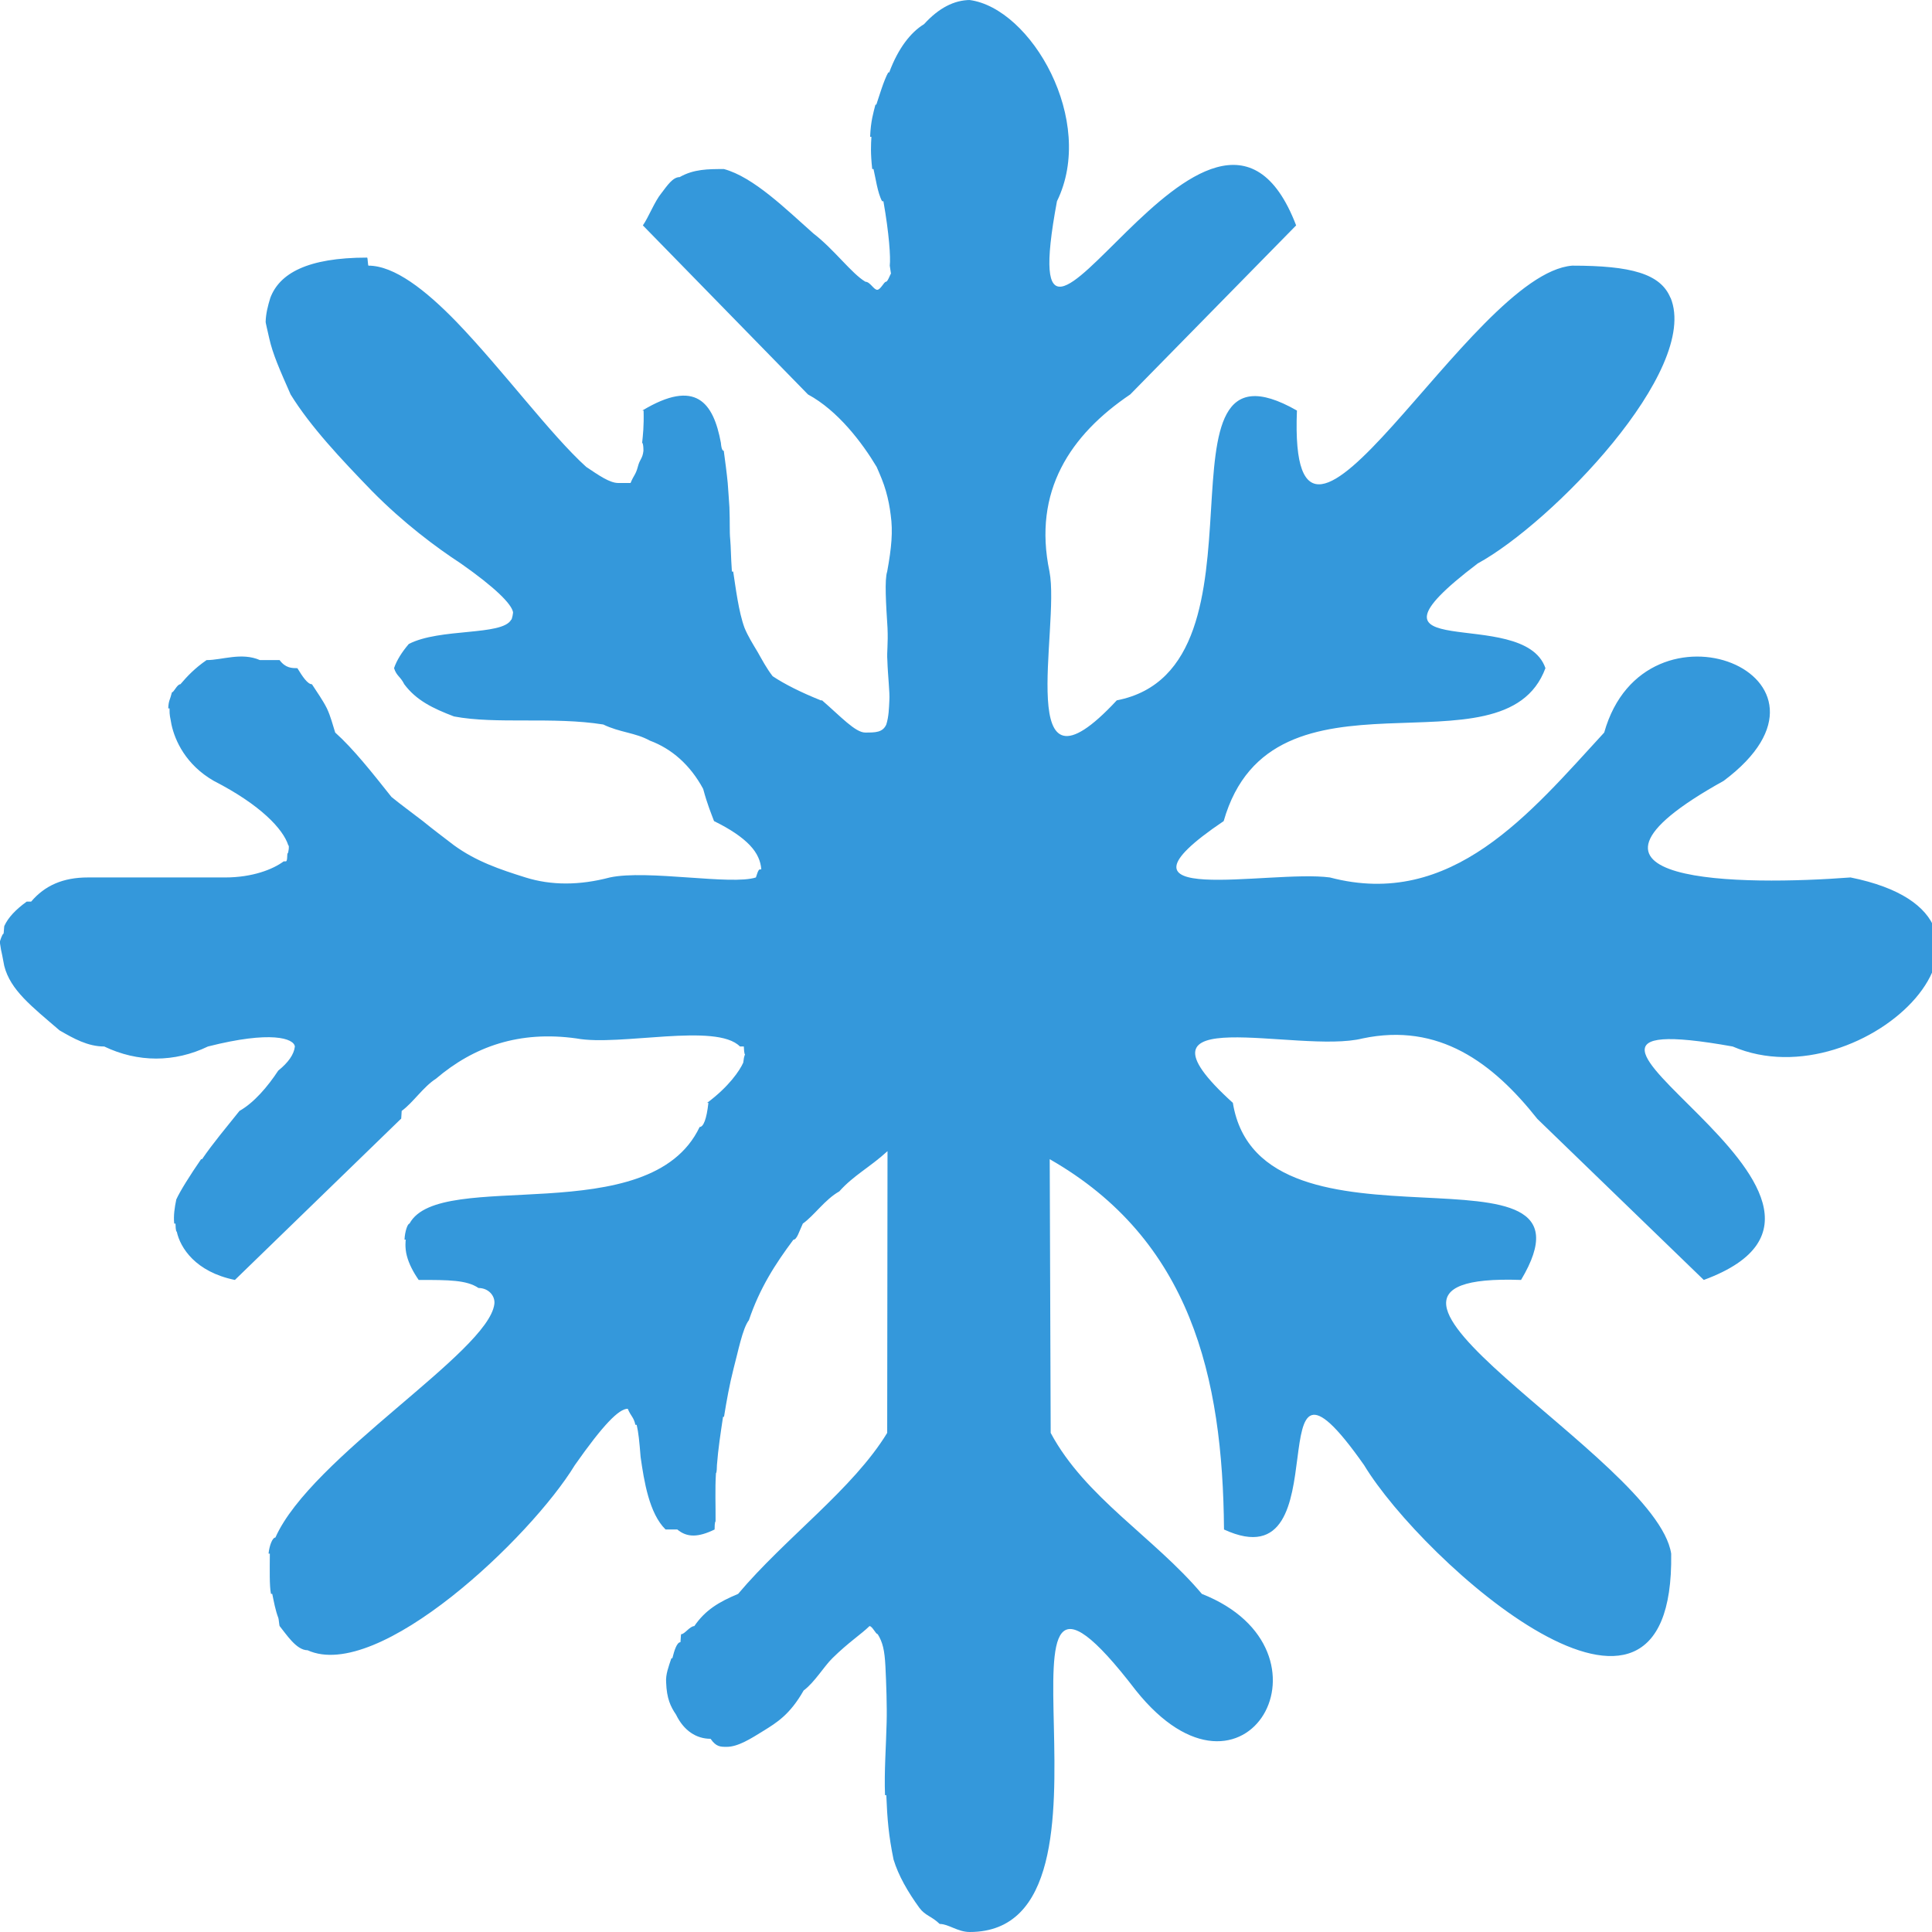
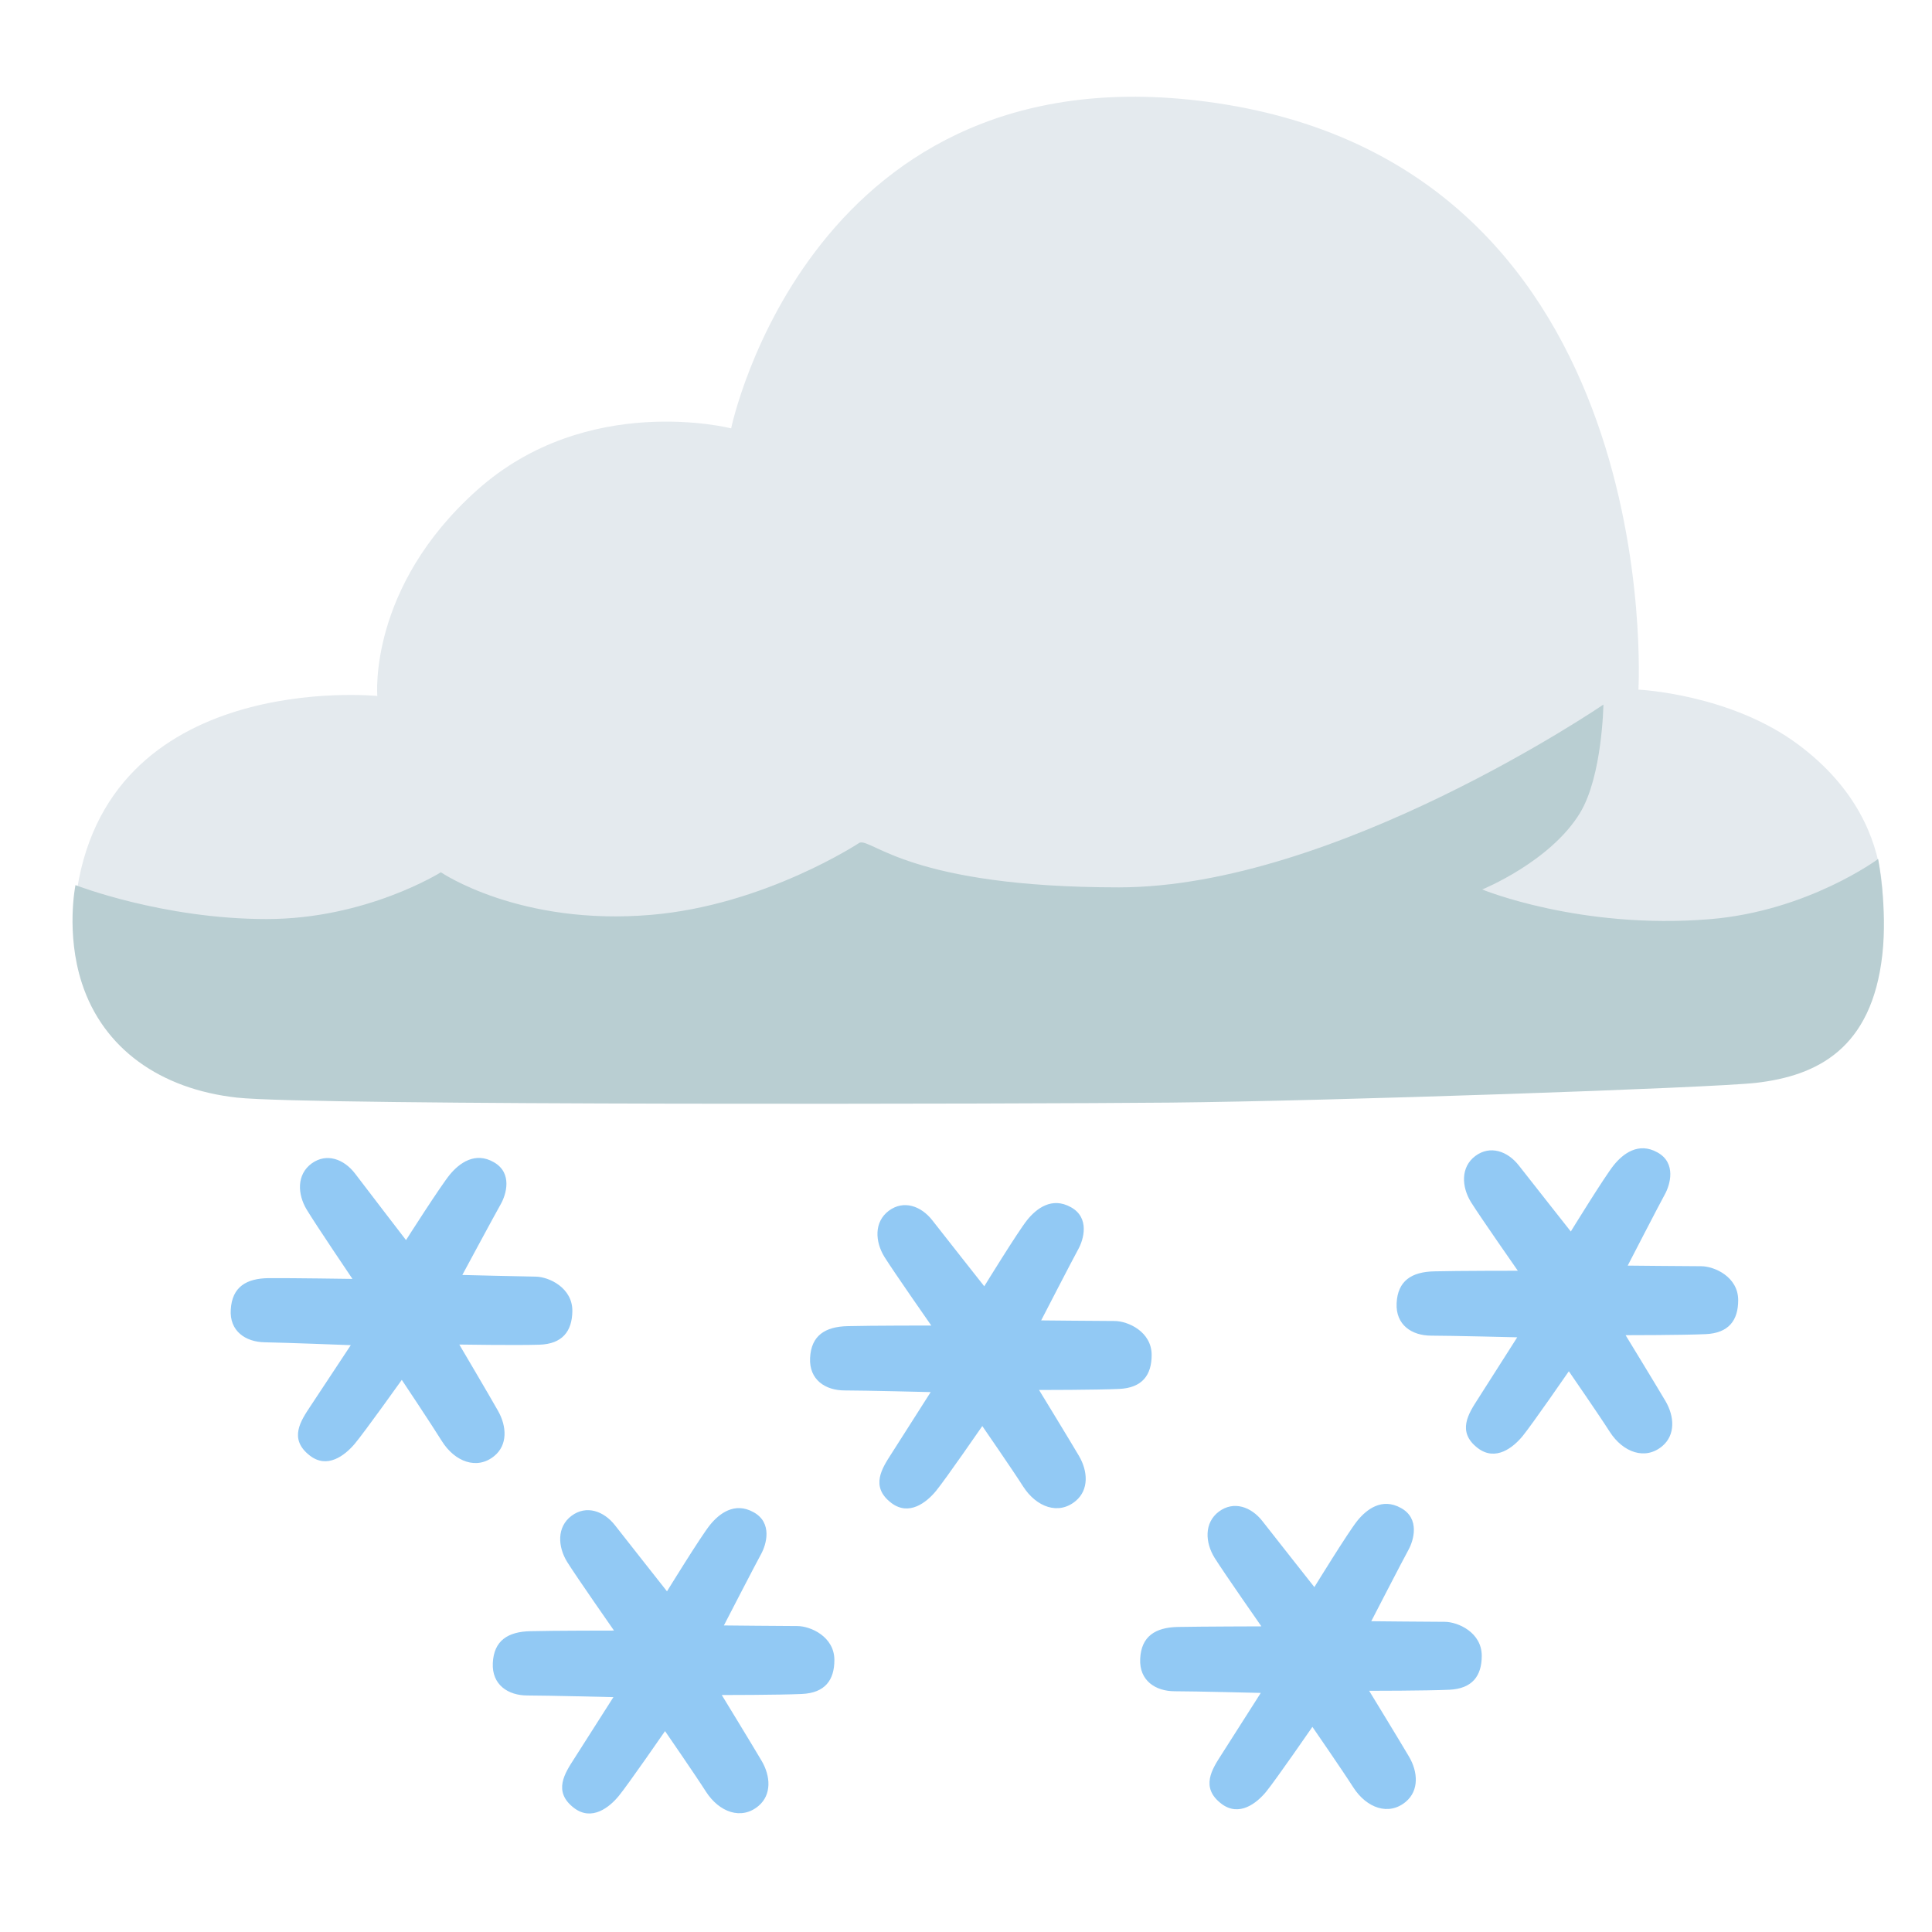
- <svg xmlns="http://www.w3.org/2000/svg" width="800px" height="800px" viewBox="0 0 24 24" version="1.1">
-   <g transform="translate(0 -1028.4)">
-     <g fill="#2980b9">
-       <path d="m20.751 1032.1c-0.123-0.3-0.49-0.4-1.22-0.4-1.274 0.1-3.533 4.6-3.42 1.8-1.928-1.1-0.173 3.2-2.238 3.6-1.302 1.4-0.701-0.9-0.836-1.6-0.21-1 0.262-1.7 1.003-2.2l2.061-2.1c-1.033-2.7-3.586 3-2.971-0.3 0.49-1-0.321-2.4-1.087-2.5h0.012c-0.202 0-0.394 0.1-0.576 0.3-0.165 0.1-0.322 0.3-0.433 0.6h-0.012c-0.056 0.1-0.114 0.3-0.148 0.4h-0.011c-0.025 0.1-0.058 0.2-0.066 0.4h0.016c-0.006 0.1-0.012 0.2 0.01 0.4h0.016c0.024 0.1 0.051 0.3 0.107 0.4h0.016c0.071 0.4 0.091 0.7 0.079 0.8-0.001 0 0.016 0.1 0.015 0.1-0.007 0-0.039 0.1-0.062 0.1-0.025 0-0.067 0.1-0.109 0.1-0.043 0-0.089-0.1-0.146-0.1-0.171-0.1-0.387-0.4-0.647-0.6-0.339-0.3-0.742-0.7-1.111-0.8-0.196 0-0.375 0-0.55 0.1-0.084 0-0.151 0.1-0.227 0.2-0.083 0.1-0.16 0.3-0.23 0.4l2.051 2.1c0.371 0.2 0.674 0.6 0.853 0.9 0.044 0.1 0.087 0.2 0.115 0.3 0.029 0.1 0.048 0.2 0.06 0.3 0.028 0.2 0.011 0.4-0.044 0.7-0.034 0.1-0.015 0.4 0.004 0.7 0.009 0.2-0.01 0.3-0.002 0.4 0.006 0.2 0.032 0.4 0.025 0.5-0.005 0.1-0.007 0.2-0.038 0.3-0.045 0.1-0.135 0.1-0.262 0.1-0.123 0-0.305-0.2-0.536-0.4h-0.016c-0.248-0.1-0.448-0.2-0.598-0.3-0.077-0.1-0.129-0.2-0.186-0.3-0.06-0.1-0.122-0.2-0.163-0.3-0.074-0.2-0.11-0.5-0.141-0.7h-0.016c-0.014-0.2-0.012-0.3-0.021-0.4-0.01-0.1-0.002-0.2-0.01-0.4-0.007-0.1-0.013-0.2-0.021-0.3-0.009-0.1-0.035-0.3-0.049-0.4-0.006 0-0.028 0-0.036-0.1-0.093-0.5-0.312-0.8-0.976-0.4h0.016c0.005 0.2-0.008 0.3-0.018 0.4-0.001 0 0.016 0 0.016 0.1-0.011 0.1-0.045 0.1-0.07 0.2-0.027 0.1-0.049 0.1-0.09 0.2h-0.153c-0.108 0-0.248-0.1-0.398-0.2-0.442-0.4-1.033-1.2-1.61-1.8-0.388-0.4-0.775-0.7-1.095-0.7-0.007 0-0.009-0.1-0.016-0.1-0.748 0-1.09 0.2-1.203 0.5-0.031 0.1-0.056 0.2-0.058 0.3-0.002 0 0.021 0.1 0.044 0.2 0.044 0.2 0.134 0.4 0.266 0.7 0.247 0.4 0.624 0.8 1.011 1.2 0.395 0.4 0.798 0.7 1.104 0.9 0.428 0.3 0.625 0.5 0.647 0.6 0.006 0-0.011 0.1-0.023 0.1-0.114 0.2-0.886 0.1-1.271 0.3-0.085 0.1-0.149 0.2-0.183 0.3 0.032 0.1 0.077 0.1 0.127 0.2 0.149 0.2 0.355 0.3 0.618 0.4 0.528 0.1 1.227 0 1.854 0.1 0.206 0.1 0.398 0.1 0.578 0.2 0.27 0.1 0.501 0.3 0.663 0.6 0.054 0.2 0.098 0.3 0.135 0.4 0.204 0.1 0.35 0.2 0.445 0.3s0.135 0.2 0.142 0.3h-0.012c-0.015 0-0.024 0-0.055 0.1-0.306 0.1-1.346-0.1-1.814 0-0.379 0.1-0.729 0.1-1.048 0-0.32-0.1-0.614-0.2-0.889-0.4-0.13-0.1-0.264-0.2-0.386-0.3-0.129-0.1-0.268-0.2-0.39-0.3-0.238-0.3-0.475-0.6-0.699-0.8-0.032-0.1-0.056-0.2-0.103-0.3-0.05-0.1-0.121-0.2-0.186-0.3-0.055 0-0.12-0.1-0.181-0.2-0.069 0-0.146 0-0.221-0.1h-0.244c-0.229-0.1-0.469 0-0.663 0-0.145 0.1-0.24 0.2-0.325 0.3-0.042 0-0.08 0.1-0.105 0.1-0.025 0.1-0.042 0.1-0.046 0.2h0.016c-0.001 0.1 0.008 0.1 0.024 0.2 0.043 0.2 0.178 0.5 0.525 0.7 0.585 0.3 0.862 0.6 0.926 0.8 0.016 0 0.001 0.1-0.007 0.1-0.011 0 0.001 0.1-0.023 0.1h-0.027c-0.133 0.1-0.391 0.2-0.726 0.2h-0.027-0.538-0.028-1.112c-0.31 0-0.536 0.1-0.706 0.3h-0.055c-0.139 0.1-0.231 0.2-0.277 0.3-0.005 0-0.007 0.1-0.012 0.1-0.016 0-0.046 0.1-0.046 0.1-0 0 0.016 0.1 0.016 0.1 0.002 0 0.021 0.1 0.04 0.2 0.077 0.3 0.338 0.5 0.687 0.8 0.173 0.1 0.35 0.2 0.555 0.2 0.417 0.2 0.873 0.2 1.288 0 0.788-0.2 1.067-0.1 1.08 0-0.011 0.1-0.083 0.2-0.207 0.3-0.131 0.2-0.303 0.4-0.481 0.5-0.159 0.2-0.329 0.4-0.465 0.6h-0.012c-0.138 0.2-0.263 0.4-0.308 0.5-0.021 0.1-0.036 0.2-0.026 0.3h0.016c0.002 0.1 0.013 0.1 0.016 0.1 0.043 0.2 0.232 0.5 0.722 0.6l2.061-2c0.008 0 0.003 0 0.011-0.1 0.139-0.1 0.269-0.3 0.426-0.4 0.47-0.4 1.035-0.6 1.746-0.5 0.536 0.1 1.737-0.2 2.03 0.1h0.048c0.004 0.1 0.014 0.1 0.016 0.1 0.001 0-0.012 0-0.023 0.1-0.044 0.1-0.18 0.3-0.449 0.5h0.016c-0.022 0.2-0.061 0.3-0.109 0.3-0.617 1.3-3.229 0.5-3.604 1.2-0.024 0-0.058 0.1-0.062 0.2h0.016c-0.002 0-0.014 0.1 0.013 0.2 0.026 0.1 0.078 0.2 0.147 0.3h0.016c0.354 0 0.58 0 0.727 0.1 0.126 0 0.21 0.1 0.197 0.2-0.078 0.6-2.276 1.9-2.72 2.9-0.037 0-0.075 0.1-0.085 0.2h0.016c-0.001 0.2-0.006 0.4 0.014 0.5h0.016c0.021 0.1 0.038 0.2 0.076 0.3 0.003 0 0.012 0.1 0.016 0.1 0.082 0.1 0.207 0.3 0.347 0.3 0.879 0.4 2.772-1.4 3.32-2.3 0.351-0.5 0.547-0.7 0.657-0.7 0.042 0.1 0.073 0.1 0.095 0.2h0.016c0.023 0.1 0.033 0.2 0.049 0.4 0.043 0.3 0.106 0.7 0.31 0.9h0.146c0.119 0.1 0.258 0.1 0.463 0 0-0.1 0.011-0.1 0.012-0.1 0.002-0.2-0.008-0.4 0.005-0.6 0.001 0 0.011 0 0.012-0.1 0.015-0.2 0.046-0.4 0.076-0.6h0.012c0.032-0.2 0.068-0.4 0.119-0.6 0.054-0.2 0.111-0.5 0.19-0.6 0.135-0.4 0.329-0.7 0.553-1 0.044 0 0.07-0.1 0.117-0.2 0.141-0.1 0.275-0.3 0.453-0.4 0.178-0.2 0.381-0.3 0.599-0.5l-0.004 3.5c-0.427 0.7-1.262 1.3-1.852 2-0.239 0.1-0.407 0.2-0.544 0.4-0.054 0-0.121 0.1-0.16 0.1-0.007 0-0.005 0-0.012 0.1-0.044 0-0.076 0.1-0.101 0.2h-0.012c-0.033 0.1-0.073 0.2-0.065 0.3 0.007 0.2 0.055 0.3 0.123 0.4 0.097 0.2 0.252 0.3 0.429 0.3 0.069 0.1 0.122 0.1 0.2 0.1 0.14 0 0.298-0.1 0.459-0.2 0.161-0.1 0.327-0.2 0.497-0.5 0.135-0.1 0.254-0.3 0.356-0.4 0.203-0.2 0.361-0.3 0.462-0.4 0.036 0 0.077 0.1 0.102 0.1 0.062 0.1 0.086 0.2 0.096 0.4s0.021 0.5 0.015 0.7c-0.007 0.3-0.031 0.6-0.02 0.9h0.016c0.012 0.3 0.029 0.5 0.09 0.8 0.061 0.2 0.176 0.4 0.321 0.6 0.075 0.1 0.148 0.1 0.252 0.2 0.11 0 0.224 0.1 0.373 0.1 2.182 0-0.082-5.8 2.065-3 1.36 1.7 2.594-0.5 0.819-1.2-0.59-0.7-1.451-1.2-1.878-2l-0.012-3.4c1.75 1 2.15 2.7 2.165 4.6 1.518 0.7 0.334-2.8 1.74-0.8 0.725 1.2 3.859 4 3.815 1.1-0.183-1.2-4.696-3.5-1.865-3.4 1.134-1.9-3.239-0.1-3.58-2.2-1.436-1.3 0.813-0.6 1.611-0.8 0.947-0.2 1.618 0.3 2.172 1l2.067 2c2.718-1-3.002-3.5 0.359-2.9 1.627 0.7 3.941-1.6 1.464-2.1-1.313 0.1-3.917 0.1-1.576-1.2 1.739-1.3-0.978-2.4-1.484-0.6-0.92 1-1.893 2.2-3.408 1.8-0.75-0.1-2.949 0.4-1.319-0.7 0.6-2.1 3.478-0.5 3.997-1.9-0.274-0.8-2.553 0-0.842-1.3 0.917-0.5 2.764-2.4 2.397-3.3z" fill="#3498db" />
-     </g>
-   </g>
+ <svg xmlns="http://www.w3.org/2000/svg" width="1em" height="1em" viewBox="0 0 128 128">
+   <path fill="#E4EAEE" d="M108.55 45.69s1.97-34.42-27.94-38.86C53.72 2.85 48.44 28.38 48.44 28.38s-9.52-2.44-16.82 4.08C24.36 38.93 25 46.11 25 46.11S6.84 44.28 5.01 59.63c-1.71 14.34 19 10.35 19 10.35l100.38-7.39s2.38-7.54-5.21-13.23c-4.51-3.39-10.63-3.67-10.63-3.67z" />
+   <path fill="#B9CED2" d="M56.95 55.83c.84-.28 3.37 2.96 17.18 2.96c14.36 0 32.1-12.11 32.1-12.11s-.07 4.74-1.55 7.18c-1.97 3.24-6.48 5.07-6.48 5.07s6.48 2.67 15.06 1.97c6.51-.53 11.17-3.99 11.17-3.99s.63 3.21.28 6.34c-.7 6.24-4.32 8.02-8.35 8.49c-2.97.34-28.39 1.21-38.81 1.31c-9.39.09-56.96.21-61.85-.33c-5.07-.56-8.87-3.24-10.28-7.6C4.35 61.81 5 58.64 5 58.64s5.77 2.25 12.67 2.25c6.61 0 11.54-3.1 11.54-3.1s5.21 3.57 13.94 2.82c7.54-.64 13.8-4.78 13.8-4.78z" />
+   <path fill="#92C9F4" d="M104.07 81.59s2.25-3.66 2.85-4.4c.6-.74 1.62-1.55 2.89-.84c1.27.7.84 2.15.49 2.78c-.35.63-2.46 4.72-2.46 4.72s3.98.04 4.86.04s2.46.7 2.46 2.25c0 1.34-.63 2.18-2.15 2.25s-5.31.07-5.31.07s2.04 3.34 2.64 4.36c.6 1.02.67 2.25-.21 2.99c-1.13.95-2.6.42-3.48-.95c-.66-1.04-2.71-4.01-2.71-4.01s-2.43 3.52-3.06 4.29c-.63.77-1.79 1.69-2.96.81c-1.44-1.09-.61-2.32 0-3.27l2.6-4.08s-4.43-.11-5.7-.11c-1.27 0-2.36-.7-2.29-2.15c.07-1.48.99-2.08 2.5-2.11c1.51-.04 5.53-.04 5.53-.04s-2.46-3.52-3.1-4.54c-.63-1.02-.7-2.32.28-3.06c.99-.74 2.15-.32 2.89.63s3.44 4.37 3.44 4.37zm-38.86 3.63s2.25-3.66 2.85-4.4c.6-.74 1.62-1.55 2.89-.84c1.27.7.84 2.15.49 2.78c-.35.63-2.46 4.72-2.46 4.72s3.98.04 4.86.04s2.46.7 2.46 2.25c0 1.34-.63 2.18-2.15 2.25c-1.51.07-5.31.07-5.31.07s2.04 3.34 2.64 4.36s.67 2.25-.21 2.99c-1.13.95-2.6.42-3.48-.95c-.66-1.04-2.71-4.01-2.71-4.01s-2.43 3.52-3.06 4.29c-.63.77-1.79 1.69-2.96.81c-1.44-1.09-.61-2.32 0-3.27l2.6-4.08s-4.43-.11-5.7-.11c-1.27 0-2.36-.7-2.29-2.15c.07-1.48.99-2.08 2.5-2.11c1.51-.04 5.53-.04 5.53-.04s-2.46-3.52-3.1-4.54c-.63-1.02-.7-2.32.28-3.06c.99-.74 2.15-.32 2.89.63s3.44 4.37 3.44 4.37zm-21.02 20.21s2.25-3.66 2.85-4.4c.6-.74 1.62-1.55 2.89-.84c1.27.7.84 2.15.49 2.78c-.35.63-2.46 4.72-2.46 4.72s3.98.04 4.86.04s2.46.7 2.46 2.25c0 1.34-.63 2.18-2.15 2.25c-1.51.07-5.31.07-5.31.07s2.04 3.34 2.64 4.36c.6 1.02.67 2.25-.21 2.99c-1.13.95-2.6.42-3.48-.95c-.66-1.04-2.71-4.01-2.71-4.01s-2.43 3.52-3.06 4.29c-.63.77-1.79 1.69-2.96.81c-1.44-1.09-.61-2.32 0-3.27l2.6-4.08s-4.43-.11-5.7-.11s-2.36-.7-2.29-2.15c.07-1.48.99-2.08 2.5-2.11c1.51-.04 5.53-.04 5.53-.04s-2.46-3.52-3.1-4.54c-.63-1.02-.7-2.32.28-3.06c.99-.74 2.15-.32 2.89.63s3.44 4.37 3.44 4.37zM26.9 82.16s2.31-3.63 2.92-4.36s1.65-1.52 2.9-.8c1.26.72.81 2.16.45 2.79s-2.54 4.68-2.54 4.68s3.98.1 4.86.11c.88.01 2.45.74 2.43 2.29c-.02 1.34-.67 2.17-2.18 2.22c-1.51.05-5.31-.01-5.31-.01s1.99 3.37 2.57 4.4s.64 2.26-.26 2.99c-1.14.93-2.61.38-3.47-1c-.65-1.05-2.65-4.05-2.65-4.05s-2.48 3.48-3.13 4.25c-.65.76-1.81 1.67-2.97.76c-1.43-1.11-.57-2.33.05-3.27l2.67-4.04s-4.43-.17-5.7-.19c-1.27-.02-2.35-.74-2.25-2.18c.09-1.48 1.02-2.06 2.53-2.07s5.53.05 5.53.05s-2.41-3.56-3.03-4.59c-.62-1.03-.67-2.33.33-3.06c1-.72 2.15-.28 2.88.68c.71.94 3.37 4.4 3.37 4.4zm60.18 22.99s2.25-3.66 2.85-4.4c.6-.74 1.62-1.55 2.89-.84c1.27.7.84 2.15.49 2.78c-.35.63-2.46 4.72-2.46 4.72s3.98.04 4.86.04s2.46.7 2.46 2.25c0 1.34-.63 2.18-2.15 2.25s-5.31.07-5.31.07s2.04 3.34 2.64 4.36c.6 1.02.67 2.25-.21 2.99c-1.13.95-2.6.42-3.48-.95c-.66-1.04-2.71-4.01-2.71-4.01s-2.43 3.52-3.06 4.29c-.63.77-1.79 1.69-2.96.81c-1.44-1.09-.61-2.32 0-3.27l2.6-4.08s-4.43-.11-5.7-.11c-1.27 0-2.36-.7-2.29-2.15c.07-1.48.99-2.08 2.5-2.11s5.53-.04 5.53-.04s-2.46-3.52-3.1-4.54c-.63-1.02-.7-2.32.28-3.06c.99-.74 2.15-.32 2.89.63s3.44 4.37 3.44 4.37z" />
</svg>
